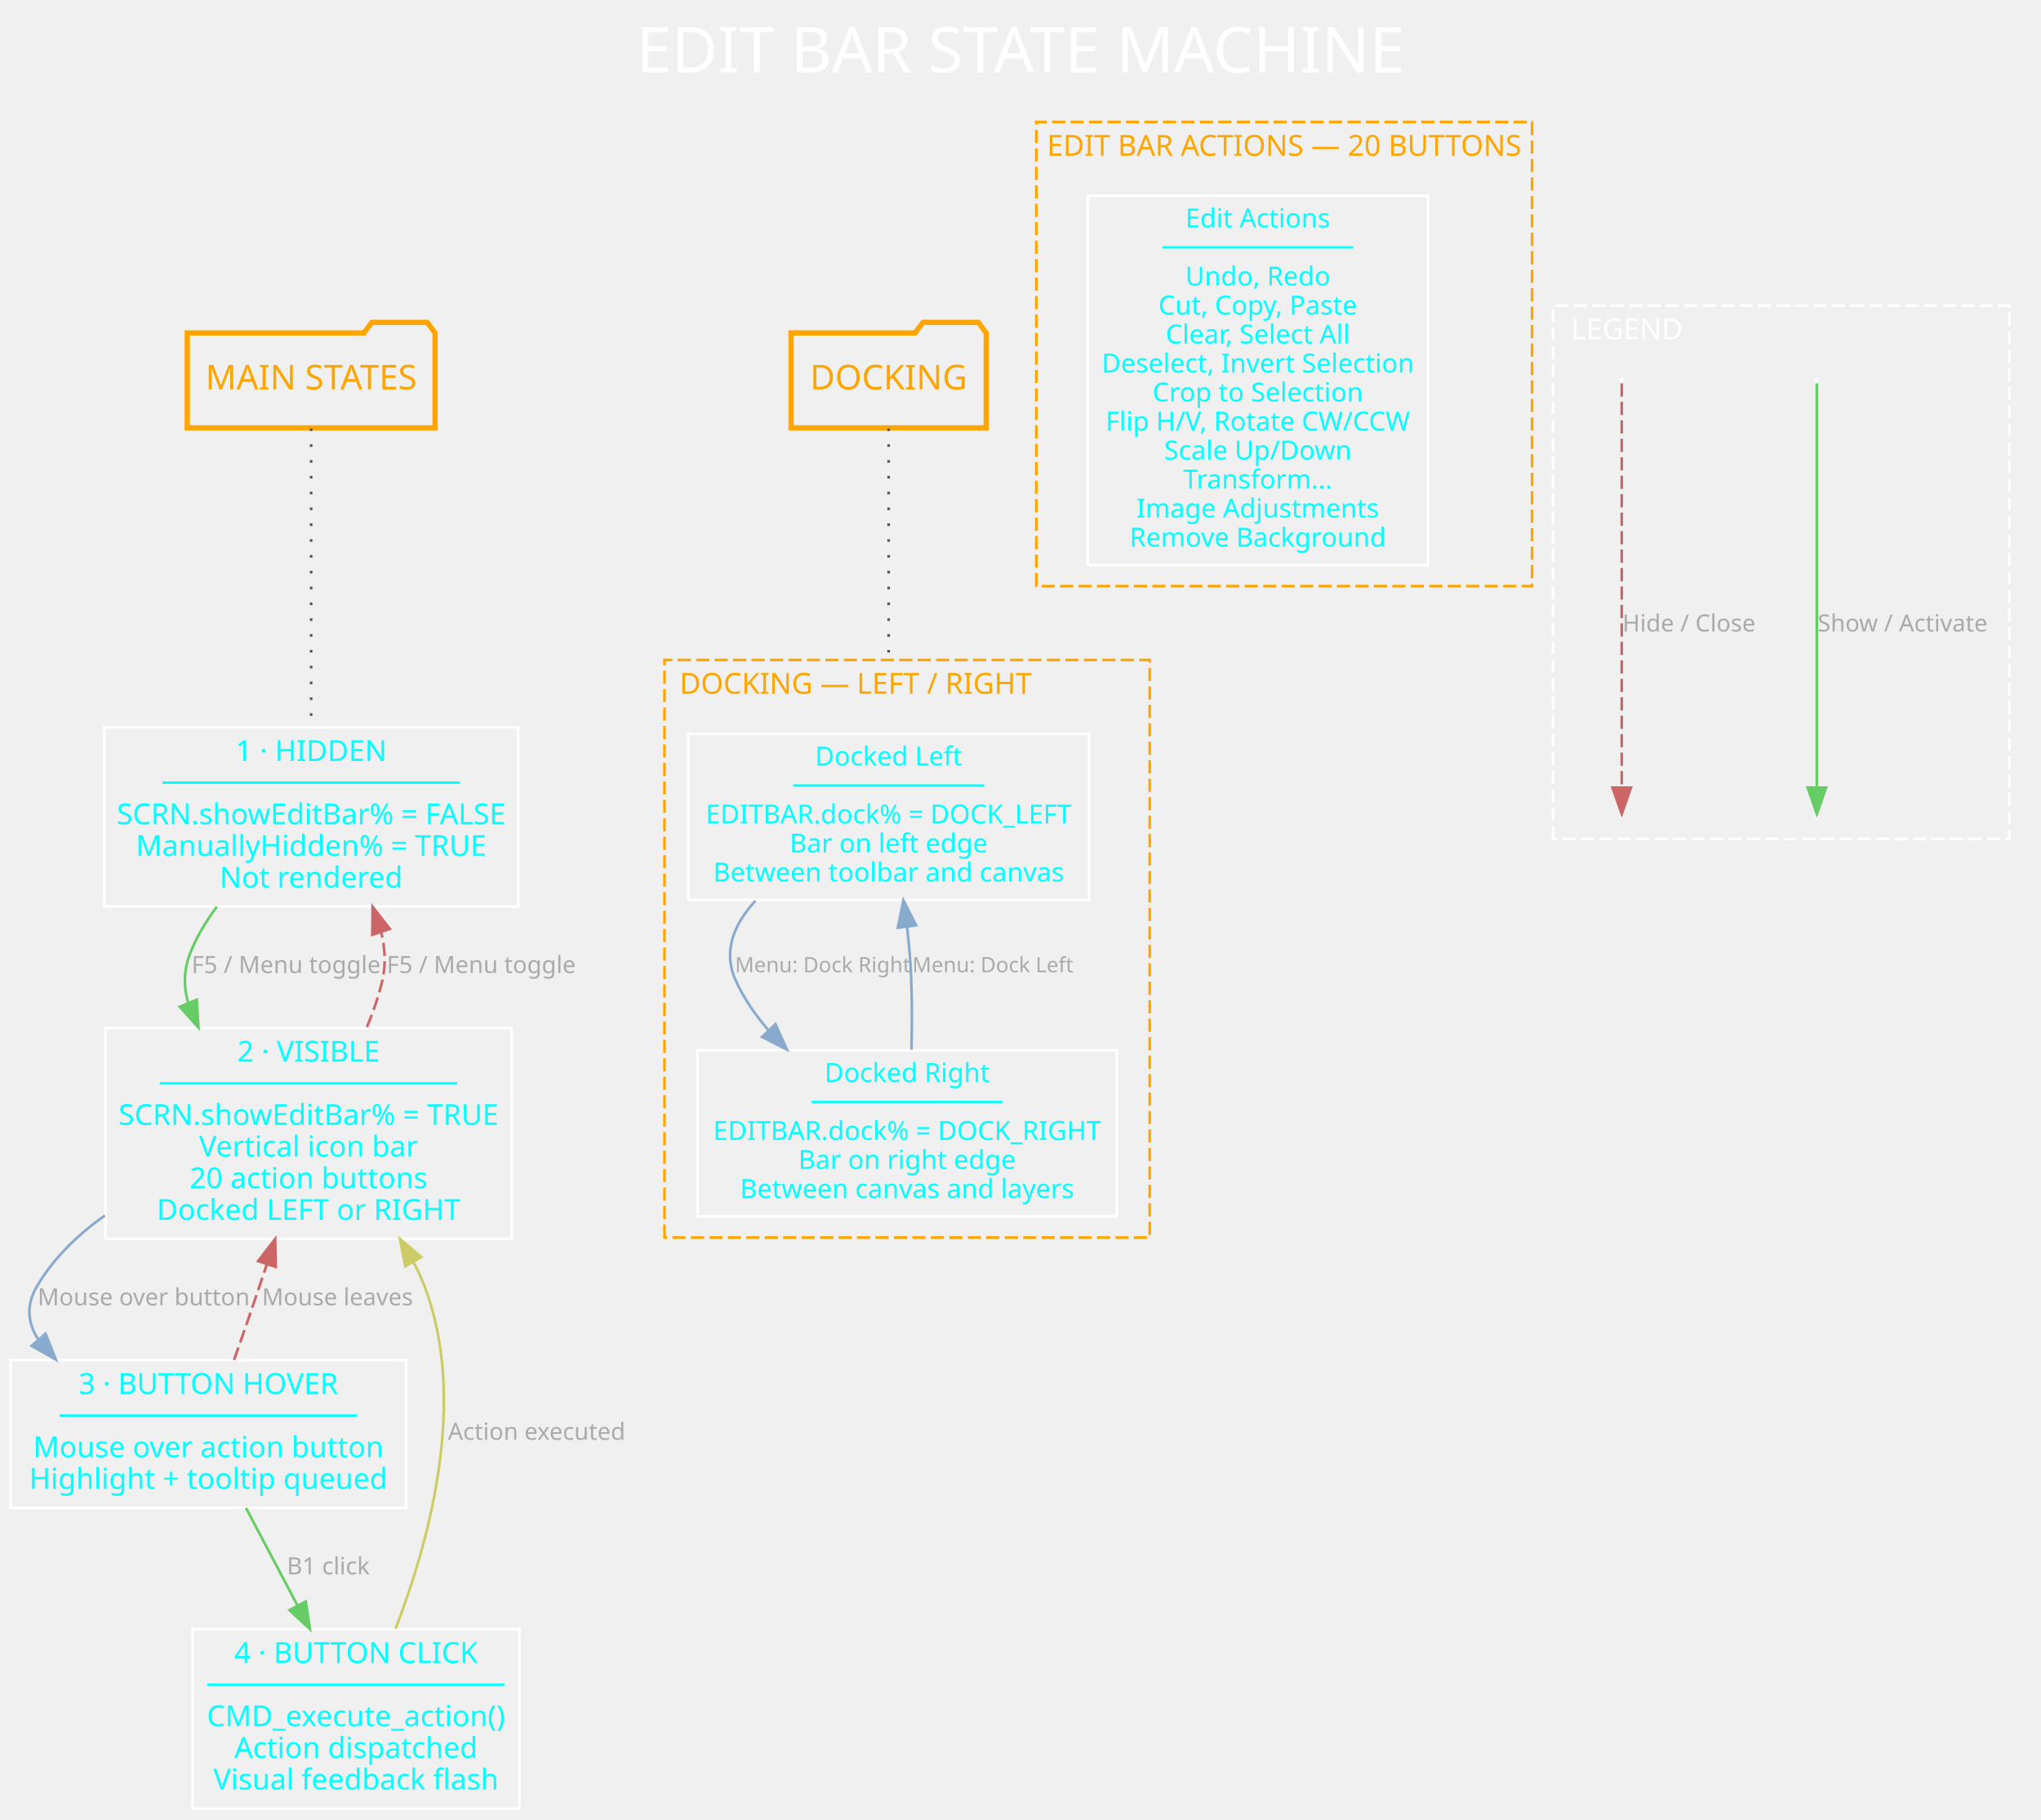
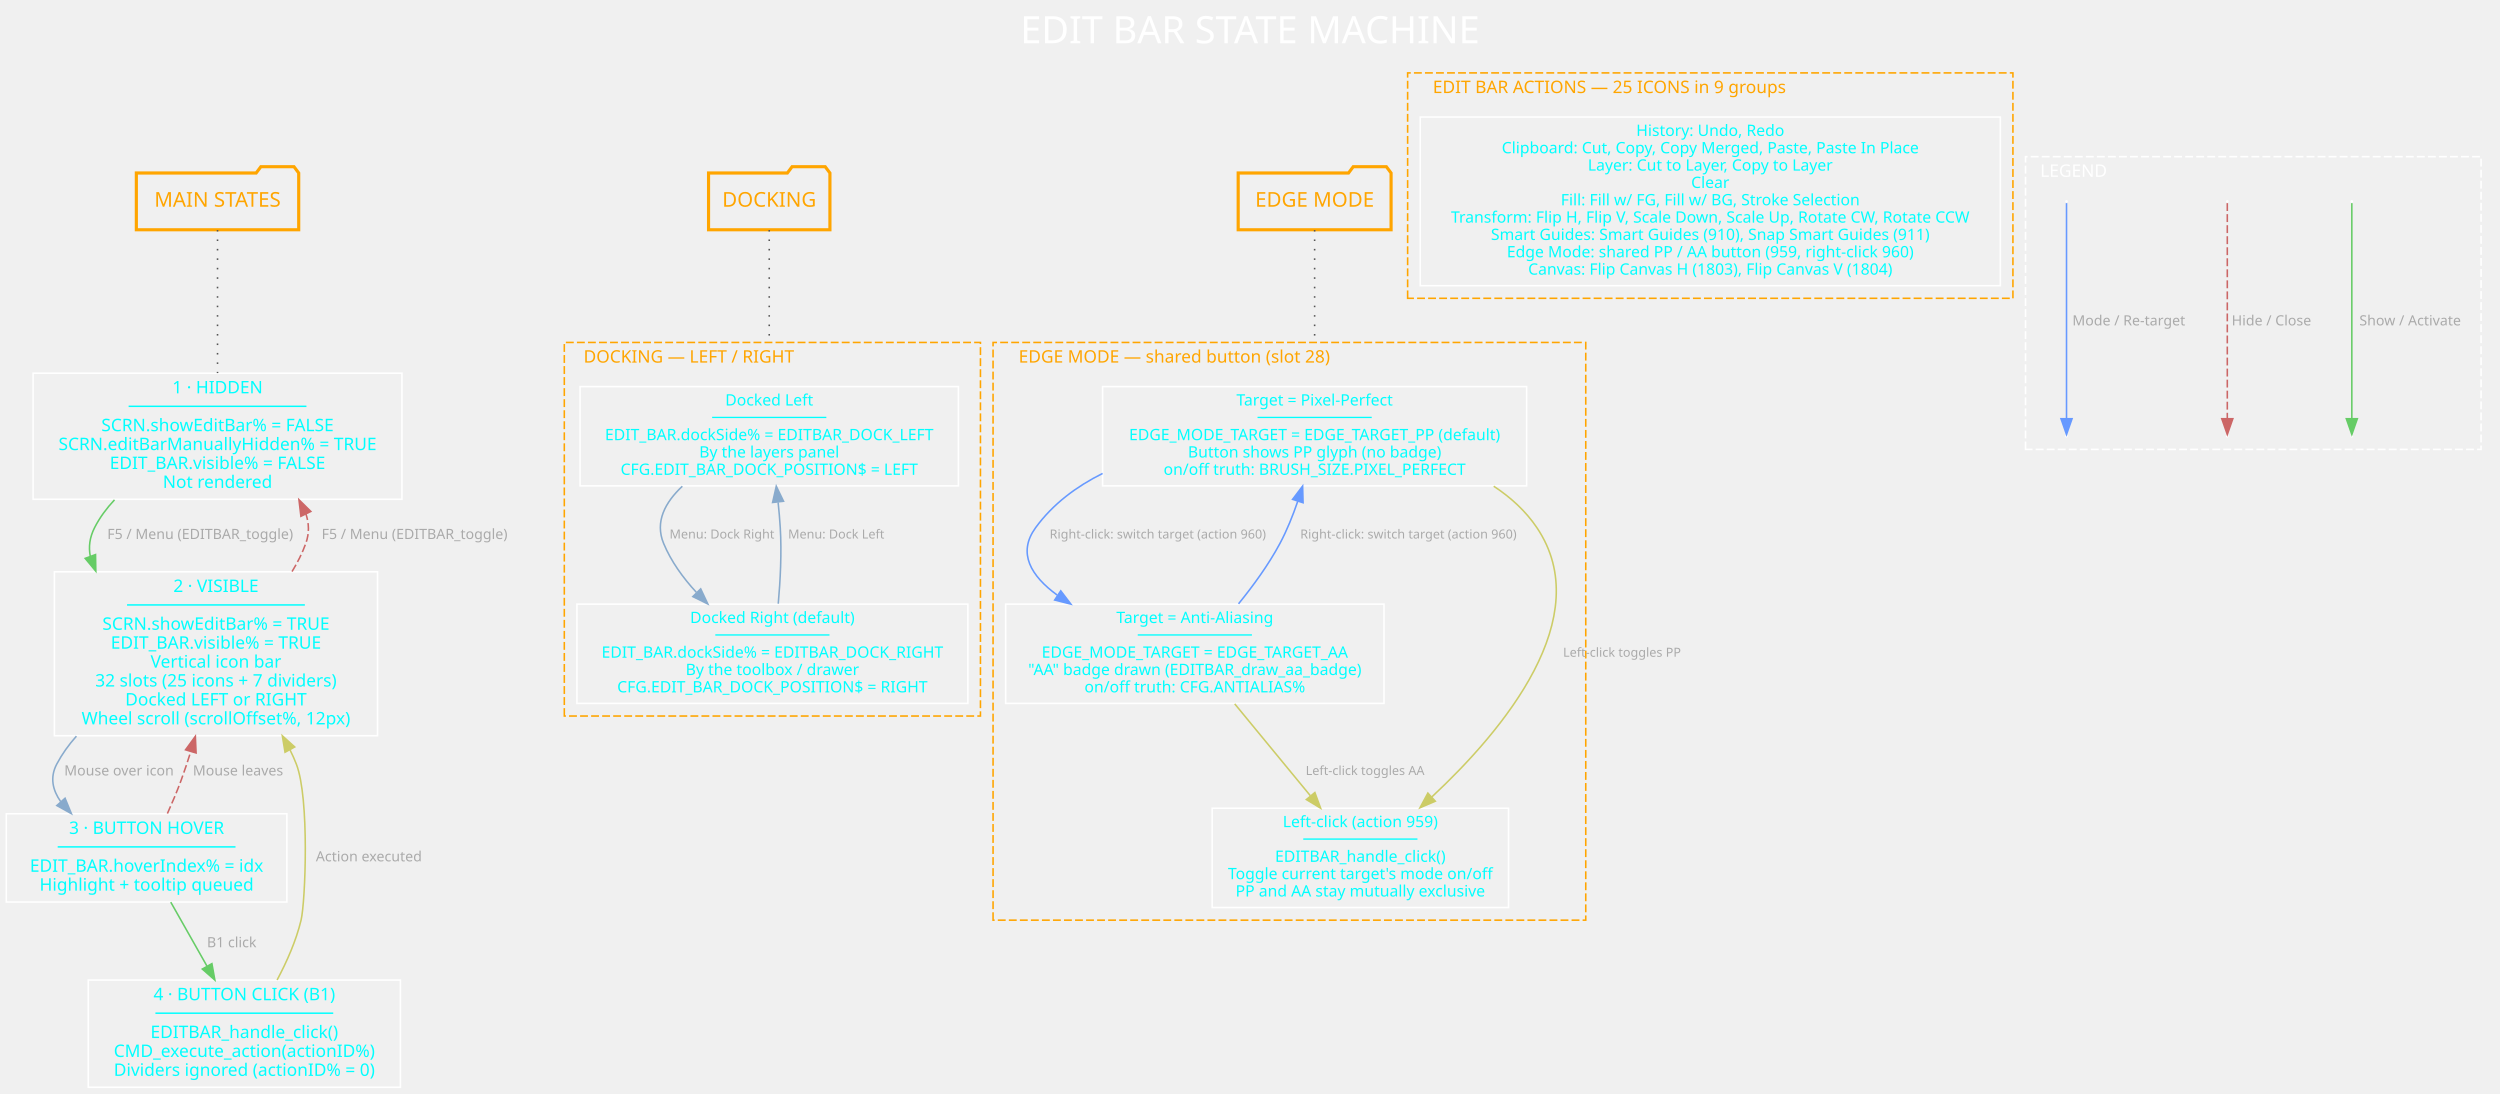
- <svg xmlns="http://www.w3.org/2000/svg" width="774pt" height="690pt" viewBox="0.00 0.00 774.00 689.50">
-   <g id="graph0" class="graph" transform="scale(1 1) rotate(0) translate(4 685.5)">
-     <text text-anchor="middle" x="383" y="-658.3" font-family="Cascadia Code PL" font-size="24.00" fill="white">EDIT BAR STATE MACHINE</text>
-     <g id="clust5" class="cluster">
-       <polygon fill="transparent" stroke="white" stroke-dasharray="5,2" points="585,-367.64 585,-569.86 758,-569.86 758,-367.64 585,-367.64" />
-       <text text-anchor="middle" x="613" y="-557.06" font-family="Cascadia Code PL" font-size="11.00" fill="white">LEGEND</text>
+ <svg xmlns="http://www.w3.org/2000/svg" width="1586pt" height="694pt" viewBox="0.00 0.00 1586.00 693.50">
+   <g id="graph0" class="graph" transform="scale(1 1) rotate(0) translate(4 689.5)">
+     <text text-anchor="middle" x="789" y="-662.3" font-family="Cascadia Code PL" font-size="24.00" fill="white">EDIT BAR STATE MACHINE</text>
+     <g id="clust6" class="cluster">
+       <polygon fill="transparent" stroke="white" stroke-dasharray="5,2" points="1281,-404.64 1281,-590.36 1570,-590.36 1570,-404.64 1281,-404.64" />
+       <text text-anchor="middle" x="1311.5" y="-577.56" font-family="Cascadia Code PL" font-size="11.00" fill="white">LEGEND</text>
    </g>
    <g id="clust2" class="cluster">
-       <polygon fill="transparent" stroke="orange" stroke-dasharray="5,2" points="248,-216.5 248,-435.5 432,-435.5 432,-216.5 248,-216.5" />
-       <text text-anchor="middle" x="320.5" y="-422.7" font-family="Cascadia Code PL" font-size="11.00" fill="orange">DOCKING — LEFT / RIGHT</text>
+       <polygon fill="transparent" stroke="orange" stroke-dasharray="5,2" points="354,-235.5 354,-472.5 618,-472.5 618,-235.5 354,-235.5" />
+       <text text-anchor="middle" x="433" y="-459.7" font-family="Cascadia Code PL" font-size="11.00" fill="orange">DOCKING — LEFT / RIGHT</text>
    </g>
    <g id="clust3" class="cluster">
-       <polygon fill="transparent" stroke="orange" stroke-dasharray="5,2" points="389,-463.5 389,-639.5 577,-639.5 577,-463.5 389,-463.5" />
-       <text text-anchor="middle" x="483" y="-626.7" font-family="Cascadia Code PL" font-size="11.00" fill="orange">EDIT BAR ACTIONS — 20 BUTTONS</text>
+       <polygon fill="transparent" stroke="orange" stroke-dasharray="5,2" points="626,-106 626,-472.5 1002,-472.5 1002,-106 626,-106" />
+       <text text-anchor="middle" x="741" y="-459.7" font-family="Cascadia Code PL" font-size="11.00" fill="orange">EDGE MODE — shared button (slot 28)</text>
+     </g>
+     <g id="clust4" class="cluster">
+       <polygon fill="transparent" stroke="orange" stroke-dasharray="5,2" points="889,-500.5 889,-643.5 1273,-643.5 1273,-500.5 889,-500.5" />
+       <text text-anchor="middle" x="1017" y="-630.7" font-family="Cascadia Code PL" font-size="11.00" fill="orange">EDIT BAR ACTIONS — 25 ICONS in 9 groups</text>
    </g>
    <g id="node1" class="node">
-       <polygon fill="none" stroke="orange" stroke-width="2" points="161,-559.5 158,-563.5 137,-563.5 134,-559.5 67,-559.5 67,-523.5 161,-523.5 161,-559.5" />
-       <text text-anchor="middle" x="114" y="-538.1" font-family="Cascadia Code PL" font-size="13.00" fill="orange">MAIN STATES</text>
+       <polygon fill="none" stroke="orange" stroke-width="2" points="185.5,-580 182.5,-584 161.5,-584 158.5,-580 82.5,-580 82.5,-544 185.5,-544 185.5,-580" />
+       <text text-anchor="middle" x="134" y="-558.6" font-family="Cascadia Code PL" font-size="13.00" fill="orange">MAIN STATES</text>
+     </g>
+     <g id="node4" class="node">
+       <polygon fill="none" stroke="white" points="251,-453 17,-453 17,-373 251,-373 251,-453" />
+       <text text-anchor="middle" x="134" y="-440.2" font-family="Cascadia Code PL" font-size="11.00" fill="cyan">1 · HIDDEN</text>
+       <text text-anchor="middle" x="134" y="-428.2" font-family="Cascadia Code PL" font-size="11.00" fill="cyan">─────────────────</text>
+       <text text-anchor="middle" x="134" y="-416.2" font-family="Cascadia Code PL" font-size="11.00" fill="cyan">SCRN.showEditBar% = FALSE</text>
+       <text text-anchor="middle" x="134" y="-404.2" font-family="Cascadia Code PL" font-size="11.00" fill="cyan">SCRN.editBarManuallyHidden% = TRUE</text>
+       <text text-anchor="middle" x="134" y="-392.2" font-family="Cascadia Code PL" font-size="11.00" fill="cyan">EDIT_BAR.visible% = FALSE</text>
+       <text text-anchor="middle" x="134" y="-380.2" font-family="Cascadia Code PL" font-size="11.00" fill="cyan">Not rendered</text>
+     </g>
+     <g id="edge13" class="edge">
+       <path fill="none" stroke="#555555" stroke-dasharray="1,5" d="M134,-543.85C134,-521.73 134,-482.61 134,-453.07" />
+     </g>
+     <g id="node2" class="node">
+       <polygon fill="none" stroke="orange" stroke-width="2" points="522.5,-580 519.5,-584 498.5,-584 495.5,-580 445.5,-580 445.5,-544 522.5,-544 522.5,-580" />
+       <text text-anchor="middle" x="484" y="-558.6" font-family="Cascadia Code PL" font-size="13.00" fill="orange">DOCKING</text>
+     </g>
+     <g id="node8" class="node">
+       <polygon fill="none" stroke="white" points="604,-444.5 364,-444.5 364,-381.5 604,-381.5 604,-444.5" />
+       <text text-anchor="middle" x="484" y="-432.5" font-family="Cascadia Code PL" font-size="10.00" fill="cyan">Docked Left</text>
+       <text text-anchor="middle" x="484" y="-421.5" font-family="Cascadia Code PL" font-size="10.00" fill="cyan">────────────</text>
+       <text text-anchor="middle" x="484" y="-410.5" font-family="Cascadia Code PL" font-size="10.00" fill="cyan">EDIT_BAR.dockSide% = EDITBAR_DOCK_LEFT</text>
+       <text text-anchor="middle" x="484" y="-399.5" font-family="Cascadia Code PL" font-size="10.00" fill="cyan">By the layers panel</text>
+       <text text-anchor="middle" x="484" y="-388.5" font-family="Cascadia Code PL" font-size="10.00" fill="cyan">CFG.EDIT_BAR_DOCK_POSITION$ = LEFT</text>
+     </g>
+     <g id="edge14" class="edge">
+       <path fill="none" stroke="#555555" stroke-dasharray="1,5" d="M484,-543.85C484,-526.33 484,-498.14 484,-472.5" />
    </g>
    <g id="node3" class="node">
-       <polygon fill="none" stroke="white" points="192.5,-410 35.5,-410 35.5,-342 192.5,-342 192.5,-410" />
-       <text text-anchor="middle" x="114" y="-397.2" font-family="Cascadia Code PL" font-size="11.00" fill="cyan">1 · HIDDEN</text>
-       <text text-anchor="middle" x="114" y="-385.2" font-family="Cascadia Code PL" font-size="11.00" fill="cyan">─────────────────</text>
-       <text text-anchor="middle" x="114" y="-373.2" font-family="Cascadia Code PL" font-size="11.00" fill="cyan">SCRN.showEditBar% = FALSE</text>
-       <text text-anchor="middle" x="114" y="-361.2" font-family="Cascadia Code PL" font-size="11.00" fill="cyan">ManuallyHidden% = TRUE</text>
-       <text text-anchor="middle" x="114" y="-349.2" font-family="Cascadia Code PL" font-size="11.00" fill="cyan">Not rendered</text>
+       <polygon fill="none" stroke="orange" stroke-width="2" points="878.5,-580 875.5,-584 854.5,-584 851.5,-580 781.5,-580 781.5,-544 878.5,-544 878.5,-580" />
+       <text text-anchor="middle" x="830" y="-558.6" font-family="Cascadia Code PL" font-size="13.00" fill="orange">EDGE MODE</text>
+     </g>
+     <g id="node10" class="node">
+       <polygon fill="none" stroke="white" points="964.5,-444.5 695.5,-444.5 695.5,-381.5 964.5,-381.5 964.5,-444.5" />
+       <text text-anchor="middle" x="830" y="-432.5" font-family="Cascadia Code PL" font-size="10.00" fill="cyan">Target = Pixel-Perfect</text>
+       <text text-anchor="middle" x="830" y="-421.5" font-family="Cascadia Code PL" font-size="10.00" fill="cyan">────────────</text>
+       <text text-anchor="middle" x="830" y="-410.5" font-family="Cascadia Code PL" font-size="10.00" fill="cyan">EDGE_MODE_TARGET = EDGE_TARGET_PP (default)</text>
+       <text text-anchor="middle" x="830" y="-399.5" font-family="Cascadia Code PL" font-size="10.00" fill="cyan">Button shows PP glyph (no badge)</text>
+       <text text-anchor="middle" x="830" y="-388.5" font-family="Cascadia Code PL" font-size="10.00" fill="cyan">on/off truth: BRUSH_SIZE.PIXEL_PERFECT</text>
+     </g>
+     <g id="edge15" class="edge">
+       <path fill="none" stroke="#555555" stroke-dasharray="1,5" d="M830,-543.85C830,-526.33 830,-498.14 830,-472.5" />
+     </g>
+     <g id="node5" class="node">
+       <polygon fill="none" stroke="white" points="235.5,-327 30.5,-327 30.5,-223 235.5,-223 235.5,-327" />
+       <text text-anchor="middle" x="133" y="-314.2" font-family="Cascadia Code PL" font-size="11.00" fill="cyan">2 · VISIBLE</text>
+       <text text-anchor="middle" x="133" y="-302.2" font-family="Cascadia Code PL" font-size="11.00" fill="cyan">─────────────────</text>
+       <text text-anchor="middle" x="133" y="-290.2" font-family="Cascadia Code PL" font-size="11.00" fill="cyan">SCRN.showEditBar% = TRUE</text>
+       <text text-anchor="middle" x="133" y="-278.2" font-family="Cascadia Code PL" font-size="11.00" fill="cyan">EDIT_BAR.visible% = TRUE</text>
+       <text text-anchor="middle" x="133" y="-266.2" font-family="Cascadia Code PL" font-size="11.00" fill="cyan">Vertical icon bar</text>
+       <text text-anchor="middle" x="133" y="-254.2" font-family="Cascadia Code PL" font-size="11.00" fill="cyan">32 slots (25 icons + 7 dividers)</text>
+       <text text-anchor="middle" x="133" y="-242.2" font-family="Cascadia Code PL" font-size="11.00" fill="cyan">Docked LEFT or RIGHT</text>
+       <text text-anchor="middle" x="133" y="-230.2" font-family="Cascadia Code PL" font-size="11.00" fill="cyan">Wheel scroll (scrollOffset%, 12px)</text>
+     </g>
+     <g id="edge1" class="edge">
+       <path fill="none" stroke="#66cc66" d="M68.64,-372.64C63.63,-367.31 59.27,-361.43 56,-355 52.83,-348.76 52.14,-342.7 53.27,-336.89" />
+       <polygon fill="#66cc66" stroke="#66cc66" points="56.61,-337.94 56.79,-327.35 50.04,-335.52 56.61,-337.94" />
+       <text text-anchor="middle" x="123" y="-347.8" font-family="Cascadia Code PL" font-size="9.00" fill="#aaaaaa">  F5 / Menu (EDITBAR_toggle)</text>
+     </g>
+     <g id="edge2" class="edge">
+       <path fill="none" stroke="#cc6666" stroke-dasharray="5,2" d="M181.27,-327.16C184.77,-332.88 187.79,-338.86 190,-345 192.32,-351.46 192.07,-357.73 190.09,-363.68" />
+       <polygon fill="#cc6666" stroke="#cc6666" points="186.9,-362.21 185.65,-372.73 193.19,-365.29 186.9,-362.21" />
+       <text text-anchor="middle" x="259" y="-347.8" font-family="Cascadia Code PL" font-size="9.00" fill="#aaaaaa">  F5 / Menu (EDITBAR_toggle)</text>
+     </g>
+     <g id="node6" class="node">
+       <polygon fill="none" stroke="white" points="178,-173.5 0,-173.5 0,-117.5 178,-117.5 178,-173.5" />
+       <text text-anchor="middle" x="89" y="-160.7" font-family="Cascadia Code PL" font-size="11.00" fill="cyan">3 · BUTTON HOVER</text>
+       <text text-anchor="middle" x="89" y="-148.7" font-family="Cascadia Code PL" font-size="11.00" fill="cyan">─────────────────</text>
+       <text text-anchor="middle" x="89" y="-136.7" font-family="Cascadia Code PL" font-size="11.00" fill="cyan">EDIT_BAR.hoverIndex% = idx</text>
+       <text text-anchor="middle" x="89" y="-124.7" font-family="Cascadia Code PL" font-size="11.00" fill="cyan">Highlight + tooltip queued</text>
+     </g>
+     <g id="edge3" class="edge">
+       <path fill="none" stroke="#88aacc" d="M44.48,-222.73C39.63,-217.29 35.37,-211.39 32,-205 27.53,-196.53 29.39,-188.45 34.54,-181.16" />
+       <polygon fill="#88aacc" stroke="#88aacc" points="37.27,-183.36 41.3,-173.56 32.04,-178.71 37.27,-183.36" />
+       <text text-anchor="middle" x="71.5" y="-197.8" font-family="Cascadia Code PL" font-size="9.00" fill="#aaaaaa">  Mouse over icon</text>
+     </g>
+     <g id="edge6" class="edge">
+       <path fill="none" stroke="#cc6666" stroke-dasharray="5,2" d="M102.2,-173.64C105.3,-180.52 108.44,-187.96 111,-195 113.11,-200.8 115.13,-206.89 117.04,-213.02" />
+       <polygon fill="#cc6666" stroke="#cc6666" points="113.7,-214.07 119.94,-222.64 120.4,-212.05 113.7,-214.07" />
+       <text text-anchor="middle" x="147" y="-197.8" font-family="Cascadia Code PL" font-size="9.00" fill="#aaaaaa">  Mouse leaves</text>
+     </g>
+     <g id="node7" class="node">
+       <polygon fill="none" stroke="white" points="250,-68 52,-68 52,0 250,0 250,-68" />
+       <text text-anchor="middle" x="151" y="-55.2" font-family="Cascadia Code PL" font-size="11.00" fill="cyan">4 · BUTTON CLICK (B1)</text>
+       <text text-anchor="middle" x="151" y="-43.2" font-family="Cascadia Code PL" font-size="11.00" fill="cyan">─────────────────</text>
+       <text text-anchor="middle" x="151" y="-31.2" font-family="Cascadia Code PL" font-size="11.00" fill="cyan">EDITBAR_handle_click()</text>
+       <text text-anchor="middle" x="151" y="-19.2" font-family="Cascadia Code PL" font-size="11.00" fill="cyan">CMD_execute_action(actionID%)</text>
+       <text text-anchor="middle" x="151" y="-7.2" font-family="Cascadia Code PL" font-size="11.00" fill="cyan">Dividers ignored (actionID% = 0)</text>
+     </g>
+     <g id="edge4" class="edge">
+       <path fill="none" stroke="#66cc66" d="M104.33,-117.43C111.27,-105.17 119.63,-90.4 127.35,-76.76" />
+       <polygon fill="#66cc66" stroke="#66cc66" points="130.43,-78.43 132.31,-68.01 124.34,-74.98 130.43,-78.43" />
+       <text text-anchor="middle" x="143" y="-88.8" font-family="Cascadia Code PL" font-size="9.00" fill="#aaaaaa">  B1 click</text>
+     </g>
+     <g id="edge5" class="edge">
+       <path fill="none" stroke="#cccc66" d="M171.8,-68.06C177.96,-79.61 183.88,-92.96 187,-106 189.73,-117.42 192.44,-183.33 184,-205 182.81,-208.05 181.45,-211.09 179.95,-214.09" />
+       <polygon fill="#cccc66" stroke="#cccc66" points="176.82,-212.52 175.1,-222.98 182.97,-215.88 176.82,-212.52" />
+       <text text-anchor="middle" x="230" y="-143.3" font-family="Cascadia Code PL" font-size="9.00" fill="#aaaaaa">  Action executed</text>
+     </g>
+     <g id="node9" class="node">
+       <polygon fill="none" stroke="white" points="610,-306.5 362,-306.5 362,-243.5 610,-243.5 610,-306.5" />
+       <text text-anchor="middle" x="486" y="-294.5" font-family="Cascadia Code PL" font-size="10.00" fill="cyan">Docked Right (default)</text>
+       <text text-anchor="middle" x="486" y="-283.5" font-family="Cascadia Code PL" font-size="10.00" fill="cyan">────────────</text>
+       <text text-anchor="middle" x="486" y="-272.5" font-family="Cascadia Code PL" font-size="10.00" fill="cyan">EDIT_BAR.dockSide% = EDITBAR_DOCK_RIGHT</text>
+       <text text-anchor="middle" x="486" y="-261.5" font-family="Cascadia Code PL" font-size="10.00" fill="cyan">By the toolbox / drawer</text>
+       <text text-anchor="middle" x="486" y="-250.5" font-family="Cascadia Code PL" font-size="10.00" fill="cyan">CFG.EDIT_BAR_DOCK_POSITION$ = RIGHT</text>
+     </g>
+     <g id="edge7" class="edge">
+       <path fill="none" stroke="#88aacc" d="M428.87,-381.27C417.93,-371.02 411.33,-358.68 417,-345 421.71,-333.63 429.3,-323.15 437.77,-313.98" />
+       <polygon fill="#88aacc" stroke="#88aacc" points="440.52,-316.18 445.04,-306.59 435.53,-311.27 440.52,-316.18" />
+       <text text-anchor="middle" x="454" y="-348.1" font-family="Cascadia Code PL" font-size="8.00" fill="#aaaaaa"> Menu: Dock Right</text>
+     </g>
+     <g id="edge8" class="edge">
+       <path fill="none" stroke="#88aacc" d="M489.72,-306.76C491.04,-321.38 491.97,-339.09 491,-355 490.68,-360.22 490.2,-365.68 489.63,-371.08" />
+       <polygon fill="#88aacc" stroke="#88aacc" points="486.13,-370.97 488.47,-381.3 493.08,-371.76 486.13,-370.97" />
+       <text text-anchor="middle" x="526.5" y="-348.1" font-family="Cascadia Code PL" font-size="8.00" fill="#aaaaaa"> Menu: Dock Left</text>
+     </g>
+     <g id="node11" class="node">
+       <polygon fill="none" stroke="white" points="874,-306.5 634,-306.5 634,-243.5 874,-243.5 874,-306.5" />
+       <text text-anchor="middle" x="754" y="-294.5" font-family="Cascadia Code PL" font-size="10.00" fill="cyan">Target = Anti-Aliasing</text>
+       <text text-anchor="middle" x="754" y="-283.5" font-family="Cascadia Code PL" font-size="10.00" fill="cyan">────────────</text>
+       <text text-anchor="middle" x="754" y="-272.5" font-family="Cascadia Code PL" font-size="10.00" fill="cyan">EDGE_MODE_TARGET = EDGE_TARGET_AA</text>
+       <text text-anchor="middle" x="754" y="-261.5" font-family="Cascadia Code PL" font-size="10.00" fill="cyan">"AA" badge drawn (EDITBAR_draw_aa_badge)</text>
+       <text text-anchor="middle" x="754" y="-250.5" font-family="Cascadia Code PL" font-size="10.00" fill="cyan">on/off truth: CFG.ANTIALIAS%</text>
    </g>
    <g id="edge9" class="edge">
-       <path fill="none" stroke="#555555" stroke-dasharray="1,5" d="M114,-523.31C114,-496.5 114,-444.26 114,-410" />
-     </g>
-     <g id="node2" class="node">
-       <polygon fill="none" stroke="orange" stroke-width="2" points="370,-559.5 367,-563.5 346,-563.5 343,-559.5 296,-559.5 296,-523.5 370,-523.5 370,-559.5" />
-       <text text-anchor="middle" x="333" y="-538.1" font-family="Cascadia Code PL" font-size="13.00" fill="orange">DOCKING</text>
-     </g>
-     <g id="node7" class="node">
-       <polygon fill="none" stroke="white" points="409,-407.5 257,-407.5 257,-344.5 409,-344.5 409,-407.5" />
-       <text text-anchor="middle" x="333" y="-395.5" font-family="Cascadia Code PL" font-size="10.00" fill="cyan">Docked Left</text>
-       <text text-anchor="middle" x="333" y="-384.5" font-family="Cascadia Code PL" font-size="10.00" fill="cyan">────────────</text>
-       <text text-anchor="middle" x="333" y="-373.5" font-family="Cascadia Code PL" font-size="10.00" fill="cyan">EDITBAR.dock% = DOCK_LEFT</text>
-       <text text-anchor="middle" x="333" y="-362.5" font-family="Cascadia Code PL" font-size="10.00" fill="cyan">Bar on left edge</text>
-       <text text-anchor="middle" x="333" y="-351.5" font-family="Cascadia Code PL" font-size="10.00" fill="cyan">Between toolbar and canvas</text>
+       <path fill="none" stroke="#6699ff" d="M695.49,-389.4C678.88,-381.14 663.93,-370 653,-355 641.23,-338.84 650.14,-324.3 666.68,-312.23" />
+       <polygon fill="#6699ff" stroke="#6699ff" points="668.94,-314.93 675.36,-306.5 665.08,-309.09 668.94,-314.93" />
+       <text text-anchor="middle" x="730.5" y="-348.1" font-family="Cascadia Code PL" font-size="8.00" fill="#aaaaaa"> Right-click: switch target (action 960)</text>
+     </g>
+     <g id="node12" class="node">
+       <polygon fill="none" stroke="white" points="953,-177 765,-177 765,-114 953,-114 953,-177" />
+       <text text-anchor="middle" x="859" y="-165" font-family="Cascadia Code PL" font-size="10.00" fill="cyan">Left-click (action 959)</text>
+       <text text-anchor="middle" x="859" y="-154" font-family="Cascadia Code PL" font-size="10.00" fill="cyan">────────────</text>
+       <text text-anchor="middle" x="859" y="-143" font-family="Cascadia Code PL" font-size="10.00" fill="cyan">EDITBAR_handle_click()</text>
+       <text text-anchor="middle" x="859" y="-132" font-family="Cascadia Code PL" font-size="10.00" fill="cyan">Toggle current target's mode on/off</text>
+       <text text-anchor="middle" x="859" y="-121" font-family="Cascadia Code PL" font-size="10.00" fill="cyan">PP and AA stay mutually exclusive</text>
+     </g>
+     <g id="edge11" class="edge">
+       <path fill="none" stroke="#cccc66" d="M943.62,-381.29C954.33,-374.26 963.84,-365.62 971,-355 1009.3,-298.2 950.21,-226.95 904.34,-184.17" />
+       <polygon fill="#cccc66" stroke="#cccc66" points="906.56,-181.46 896.82,-177.29 901.84,-186.62 906.56,-181.46" />
+       <text text-anchor="middle" x="1025" y="-273.1" font-family="Cascadia Code PL" font-size="8.00" fill="#aaaaaa"> Left-click toggles PP</text>
    </g>
    <g id="edge10" class="edge">
-       <path fill="none" stroke="#555555" stroke-dasharray="1,5" d="M333,-523.31C333,-502.56 333,-466.59 333,-435.5" />
-     </g>
-     <g id="node4" class="node">
-       <polygon fill="none" stroke="white" points="190,-296 36,-296 36,-216 190,-216 190,-296" />
-       <text text-anchor="middle" x="113" y="-283.2" font-family="Cascadia Code PL" font-size="11.00" fill="cyan">2 · VISIBLE</text>
-       <text text-anchor="middle" x="113" y="-271.2" font-family="Cascadia Code PL" font-size="11.00" fill="cyan">─────────────────</text>
-       <text text-anchor="middle" x="113" y="-259.2" font-family="Cascadia Code PL" font-size="11.00" fill="cyan">SCRN.showEditBar% = TRUE</text>
-       <text text-anchor="middle" x="113" y="-247.2" font-family="Cascadia Code PL" font-size="11.00" fill="cyan">Vertical icon bar</text>
-       <text text-anchor="middle" x="113" y="-235.2" font-family="Cascadia Code PL" font-size="11.00" fill="cyan">20 action buttons</text>
-       <text text-anchor="middle" x="113" y="-223.2" font-family="Cascadia Code PL" font-size="11.00" fill="cyan">Docked LEFT or RIGHT</text>
-     </g>
-     <g id="edge1" class="edge">
-       <path fill="none" stroke="#66cc66" d="M78.25,-341.96C74.07,-336.39 70.44,-330.34 68,-324 65.59,-317.73 65.66,-311.47 67.36,-305.42" />
-       <polygon fill="#66cc66" stroke="#66cc66" points="70.62,-306.7 71.26,-296.13 64.17,-303.99 70.62,-306.7" />
-       <text text-anchor="middle" x="104.5" y="-316.8" font-family="Cascadia Code PL" font-size="9.00" fill="#aaaaaa">  F5 / Menu toggle</text>
-     </g>
-     <g id="edge2" class="edge">
-       <path fill="none" stroke="#cc6666" stroke-dasharray="5,2" d="M135.14,-296.31C137.55,-302.09 139.63,-308.09 141,-314 142.39,-320 142.04,-326.14 140.61,-332.1" />
-       <polygon fill="#cc6666" stroke="#cc6666" points="137.19,-331.31 137.31,-341.91 143.82,-333.55 137.19,-331.31" />
-       <text text-anchor="middle" x="178.5" y="-316.8" font-family="Cascadia Code PL" font-size="9.00" fill="#aaaaaa">  F5 / Menu toggle</text>
-     </g>
-     <g id="node5" class="node">
-       <polygon fill="none" stroke="white" points="150,-170 0,-170 0,-114 150,-114 150,-170" />
-       <text text-anchor="middle" x="75" y="-157.2" font-family="Cascadia Code PL" font-size="11.00" fill="cyan">3 · BUTTON HOVER</text>
-       <text text-anchor="middle" x="75" y="-145.2" font-family="Cascadia Code PL" font-size="11.00" fill="cyan">─────────────────</text>
-       <text text-anchor="middle" x="75" y="-133.2" font-family="Cascadia Code PL" font-size="11.00" fill="cyan">Mouse over action button</text>
-       <text text-anchor="middle" x="75" y="-121.2" font-family="Cascadia Code PL" font-size="11.00" fill="cyan">Highlight + tooltip queued</text>
-     </g>
-     <g id="edge3" class="edge">
-       <path fill="none" stroke="#88aacc" d="M35.78,-224.86C25.49,-217.6 16.33,-208.74 10,-198 5.77,-190.82 6.55,-184.14 10.35,-178.08" />
-       <polygon fill="#88aacc" stroke="#88aacc" points="13.27,-180.05 17.2,-170.21 7.99,-175.45 13.27,-180.05" />
-       <text text-anchor="middle" x="50.5" y="-190.8" font-family="Cascadia Code PL" font-size="9.00" fill="#aaaaaa">  Mouse over button</text>
-     </g>
-     <g id="edge6" class="edge">
-       <path fill="none" stroke="#cc6666" stroke-dasharray="5,2" d="M84.75,-170.09C86.84,-175.98 89.01,-182.19 91,-188 93.03,-193.93 95.12,-200.17 97.18,-206.35" />
-       <polygon fill="#cc6666" stroke="#cc6666" points="93.9,-207.58 100.36,-215.98 100.55,-205.38 93.9,-207.58" />
-       <text text-anchor="middle" x="124" y="-190.8" font-family="Cascadia Code PL" font-size="9.00" fill="#aaaaaa">  Mouse leaves</text>
-     </g>
-     <g id="node6" class="node">
-       <polygon fill="none" stroke="white" points="193,-68 69,-68 69,0 193,0 193,-68" />
-       <text text-anchor="middle" x="131" y="-55.2" font-family="Cascadia Code PL" font-size="11.00" fill="cyan">4 · BUTTON CLICK</text>
-       <text text-anchor="middle" x="131" y="-43.2" font-family="Cascadia Code PL" font-size="11.00" fill="cyan">─────────────────</text>
-       <text text-anchor="middle" x="131" y="-31.2" font-family="Cascadia Code PL" font-size="11.00" fill="cyan">CMD_execute_action()</text>
-       <text text-anchor="middle" x="131" y="-19.2" font-family="Cascadia Code PL" font-size="11.00" fill="cyan">Action dispatched</text>
-       <text text-anchor="middle" x="131" y="-7.2" font-family="Cascadia Code PL" font-size="11.00" fill="cyan">Visual feedback flash</text>
-     </g>
-     <g id="edge4" class="edge">
-       <path fill="none" stroke="#66cc66" d="M89.28,-113.98C95.22,-102.72 102.26,-89.39 108.85,-76.92" />
-       <polygon fill="#66cc66" stroke="#66cc66" points="111.97,-78.51 113.55,-68.03 105.78,-75.24 111.97,-78.51" />
-       <text text-anchor="middle" x="120.5" y="-88.8" font-family="Cascadia Code PL" font-size="9.00" fill="#aaaaaa">  B1 click</text>
-     </g>
-     <g id="edge5" class="edge">
-       <path fill="none" stroke="#cccc66" d="M146,-68.19C159.01,-101.87 173.39,-155.03 157,-198 155.82,-201.1 154.41,-204.16 152.84,-207.17" />
-       <polygon fill="#cccc66" stroke="#cccc66" points="149.7,-205.6 147.67,-216 155.74,-209.13 149.7,-205.6" />
-       <text text-anchor="middle" x="199.5" y="-139.8" font-family="Cascadia Code PL" font-size="9.00" fill="#aaaaaa">  Action executed</text>
-     </g>
-     <g id="node8" class="node">
-       <polygon fill="none" stroke="white" points="419.5,-287.5 260.5,-287.5 260.5,-224.5 419.5,-224.5 419.5,-287.5" />
-       <text text-anchor="middle" x="340" y="-275.5" font-family="Cascadia Code PL" font-size="10.00" fill="cyan">Docked Right</text>
-       <text text-anchor="middle" x="340" y="-264.5" font-family="Cascadia Code PL" font-size="10.00" fill="cyan">────────────</text>
-       <text text-anchor="middle" x="340" y="-253.5" font-family="Cascadia Code PL" font-size="10.00" fill="cyan">EDITBAR.dock% = DOCK_RIGHT</text>
-       <text text-anchor="middle" x="340" y="-242.5" font-family="Cascadia Code PL" font-size="10.00" fill="cyan">Bar on right edge</text>
-       <text text-anchor="middle" x="340" y="-231.5" font-family="Cascadia Code PL" font-size="10.00" fill="cyan">Between canvas and layers</text>
-     </g>
-     <g id="edge7" class="edge">
-       <path fill="none" stroke="#88aacc" d="M282.48,-344.21C274.33,-335.34 269.99,-325.05 275,-314 278.07,-307.23 282.38,-300.95 287.34,-295.22" />
-       <polygon fill="#88aacc" stroke="#88aacc" points="290.08,-297.41 294.44,-287.75 285.01,-292.58 290.08,-297.41" />
-       <text text-anchor="middle" x="308" y="-317.1" font-family="Cascadia Code PL" font-size="8.00" fill="#aaaaaa"> Menu: Dock Right</text>
-     </g>
-     <g id="edge8" class="edge">
-       <path fill="none" stroke="#88aacc" d="M341.65,-287.72C341.95,-299.13 341.92,-312.17 341,-324 340.74,-327.31 340.39,-330.72 339.98,-334.15" />
-       <polygon fill="#88aacc" stroke="#88aacc" points="336.47,-333.97 338.6,-344.35 343.41,-334.91 336.47,-333.97" />
-       <text text-anchor="middle" x="372.5" y="-317.1" font-family="Cascadia Code PL" font-size="8.00" fill="#aaaaaa"> Menu: Dock Left</text>
-     </g>
-     <g id="node9" class="node">
-       <polygon fill="none" stroke="white" points="537.5,-611.5 408.5,-611.5 408.5,-471.5 537.5,-471.5 537.5,-611.5" />
-       <text text-anchor="middle" x="473" y="-599.5" font-family="Cascadia Code PL" font-size="10.00" fill="cyan">Edit Actions</text>
-       <text text-anchor="middle" x="473" y="-588.5" font-family="Cascadia Code PL" font-size="10.00" fill="cyan">────────────</text>
-       <text text-anchor="middle" x="473" y="-577.5" font-family="Cascadia Code PL" font-size="10.00" fill="cyan">Undo, Redo</text>
-       <text text-anchor="middle" x="473" y="-566.5" font-family="Cascadia Code PL" font-size="10.00" fill="cyan">Cut, Copy, Paste</text>
-       <text text-anchor="middle" x="473" y="-555.5" font-family="Cascadia Code PL" font-size="10.00" fill="cyan">Clear, Select All</text>
-       <text text-anchor="middle" x="473" y="-544.5" font-family="Cascadia Code PL" font-size="10.00" fill="cyan">Deselect, Invert Selection</text>
-       <text text-anchor="middle" x="473" y="-533.5" font-family="Cascadia Code PL" font-size="10.00" fill="cyan">Crop to Selection</text>
-       <text text-anchor="middle" x="473" y="-522.5" font-family="Cascadia Code PL" font-size="10.00" fill="cyan">Flip H/V, Rotate CW/CCW</text>
-       <text text-anchor="middle" x="473" y="-511.5" font-family="Cascadia Code PL" font-size="10.00" fill="cyan">Scale Up/Down</text>
-       <text text-anchor="middle" x="473" y="-500.5" font-family="Cascadia Code PL" font-size="10.00" fill="cyan">Transform...</text>
-       <text text-anchor="middle" x="473" y="-489.5" font-family="Cascadia Code PL" font-size="10.00" fill="cyan">Image Adjustments</text>
-       <text text-anchor="middle" x="473" y="-478.5" font-family="Cascadia Code PL" font-size="10.00" fill="cyan">Remove Background</text>
-     </g>
-     <g id="node10" class="node">
-       <ellipse fill="white" stroke="white" cx="685" cy="-541.5" rx="0.36" ry="0.36" />
-     </g>
-     <g id="node11" class="node">
-       <ellipse fill="white" stroke="white" cx="685" cy="-376" rx="0.36" ry="0.36" />
-     </g>
-     <g id="edge11" class="edge">
-       <path fill="none" stroke="#66cc66" d="M685,-540.38C685,-536.19 685,-422.17 685,-387.14" />
-       <polygon fill="#66cc66" stroke="#66cc66" points="688.5,-387.11 685,-377.11 681.5,-387.11 688.5,-387.11" />
-       <text text-anchor="middle" x="717.5" y="-446.3" font-family="Cascadia Code PL" font-size="9.00" fill="#aaaaaa"> Show / Activate</text>
-     </g>
-     <g id="node12" class="node">
-       <ellipse fill="white" stroke="white" cx="611" cy="-541.5" rx="0.36" ry="0.36" />
+       <path fill="none" stroke="#6699ff" d="M781.73,-306.69C791.02,-318.12 800.83,-331.58 808,-345 812.45,-353.33 816.21,-362.72 819.3,-371.77" />
+       <polygon fill="#6699ff" stroke="#6699ff" points="816,-372.95 822.39,-381.4 822.67,-370.81 816,-372.95" />
+       <text text-anchor="middle" x="889.5" y="-348.1" font-family="Cascadia Code PL" font-size="8.00" fill="#aaaaaa"> Right-click: switch target (action 960)</text>
+     </g>
+     <g id="edge12" class="edge">
+       <path fill="none" stroke="#cccc66" d="M779.3,-243.23C791.33,-228.61 805.9,-210.9 819,-195 821.69,-191.73 824.49,-188.34 827.3,-184.93" />
+       <polygon fill="#cccc66" stroke="#cccc66" points="830.16,-186.97 833.82,-177.02 824.75,-182.51 830.16,-186.97" />
+       <text text-anchor="middle" x="862" y="-198.1" font-family="Cascadia Code PL" font-size="8.00" fill="#aaaaaa"> Left-click toggles AA</text>
    </g>
    <g id="node13" class="node">
-       <ellipse fill="white" stroke="white" cx="611" cy="-376" rx="0.36" ry="0.36" />
-     </g>
-     <g id="edge12" class="edge">
-       <path fill="none" stroke="#cc6666" stroke-dasharray="5,2" d="M611,-540.38C611,-536.19 611,-422.17 611,-387.14" />
-       <polygon fill="#cc6666" stroke="#cc6666" points="614.5,-387.11 611,-377.11 607.5,-387.11 614.5,-387.11" />
-       <text text-anchor="middle" x="636.5" y="-446.3" font-family="Cascadia Code PL" font-size="9.00" fill="#aaaaaa"> Hide / Close</text>
+       <polygon fill="none" stroke="white" points="1265,-615.5 897,-615.5 897,-508.5 1265,-508.5 1265,-615.5" />
+       <text text-anchor="middle" x="1081" y="-603.5" font-family="Cascadia Code PL" font-size="10.00" fill="cyan">History: Undo, Redo</text>
+       <text text-anchor="middle" x="1081" y="-592.5" font-family="Cascadia Code PL" font-size="10.00" fill="cyan">Clipboard: Cut, Copy, Copy Merged, Paste, Paste In Place</text>
+       <text text-anchor="middle" x="1081" y="-581.5" font-family="Cascadia Code PL" font-size="10.00" fill="cyan">Layer: Cut to Layer, Copy to Layer</text>
+       <text text-anchor="middle" x="1081" y="-570.5" font-family="Cascadia Code PL" font-size="10.00" fill="cyan">Clear</text>
+       <text text-anchor="middle" x="1081" y="-559.5" font-family="Cascadia Code PL" font-size="10.00" fill="cyan">Fill: Fill w/ FG, Fill w/ BG, Stroke Selection</text>
+       <text text-anchor="middle" x="1081" y="-548.5" font-family="Cascadia Code PL" font-size="10.00" fill="cyan">Transform: Flip H, Flip V, Scale Down, Scale Up, Rotate CW, Rotate CCW</text>
+       <text text-anchor="middle" x="1081" y="-537.5" font-family="Cascadia Code PL" font-size="10.00" fill="cyan">Smart Guides: Smart Guides (910), Snap Smart Guides (911)</text>
+       <text text-anchor="middle" x="1081" y="-526.5" font-family="Cascadia Code PL" font-size="10.00" fill="cyan">Edge Mode: shared PP / AA button (959, right-click 960)</text>
+       <text text-anchor="middle" x="1081" y="-515.5" font-family="Cascadia Code PL" font-size="10.00" fill="cyan">Canvas: Flip Canvas H (1803), Flip Canvas V (1804)</text>
+     </g>
+     <g id="node14" class="node">
+       <ellipse fill="white" stroke="white" cx="1488" cy="-562" rx="0.36" ry="0.36" />
+     </g>
+     <g id="node15" class="node">
+       <ellipse fill="white" stroke="white" cx="1488" cy="-413" rx="0.36" ry="0.36" />
+     </g>
+     <g id="edge16" class="edge">
+       <path fill="none" stroke="#66cc66" d="M1488,-560.89C1488,-557.18 1488,-457.39 1488,-424.44" />
+       <polygon fill="#66cc66" stroke="#66cc66" points="1491.5,-424.1 1488,-414.1 1484.5,-424.1 1491.5,-424.1" />
+       <text text-anchor="middle" x="1525" y="-483.3" font-family="Cascadia Code PL" font-size="9.00" fill="#aaaaaa"> Show / Activate</text>
+     </g>
+     <g id="node16" class="node">
+       <ellipse fill="white" stroke="white" cx="1409" cy="-562" rx="0.36" ry="0.36" />
+     </g>
+     <g id="node17" class="node">
+       <ellipse fill="white" stroke="white" cx="1409" cy="-413" rx="0.36" ry="0.36" />
+     </g>
+     <g id="edge17" class="edge">
+       <path fill="none" stroke="#cc6666" stroke-dasharray="5,2" d="M1409,-560.89C1409,-557.18 1409,-457.39 1409,-424.44" />
+       <polygon fill="#cc6666" stroke="#cc6666" points="1412.5,-424.1 1409,-414.1 1405.5,-424.1 1412.5,-424.1" />
+       <text text-anchor="middle" x="1437" y="-483.3" font-family="Cascadia Code PL" font-size="9.00" fill="#aaaaaa"> Hide / Close</text>
+     </g>
+     <g id="node18" class="node">
+       <ellipse fill="white" stroke="white" cx="1307" cy="-562" rx="0.36" ry="0.36" />
+     </g>
+     <g id="node19" class="node">
+       <ellipse fill="white" stroke="white" cx="1307" cy="-413" rx="0.36" ry="0.36" />
+     </g>
+     <g id="edge18" class="edge">
+       <path fill="none" stroke="#6699ff" d="M1307,-560.89C1307,-557.18 1307,-457.39 1307,-424.44" />
+       <polygon fill="#6699ff" stroke="#6699ff" points="1310.5,-424.1 1307,-414.1 1303.5,-424.1 1310.5,-424.1" />
+       <text text-anchor="middle" x="1346.5" y="-483.3" font-family="Cascadia Code PL" font-size="9.00" fill="#aaaaaa"> Mode / Re-target</text>
    </g>
  </g>
</svg>
